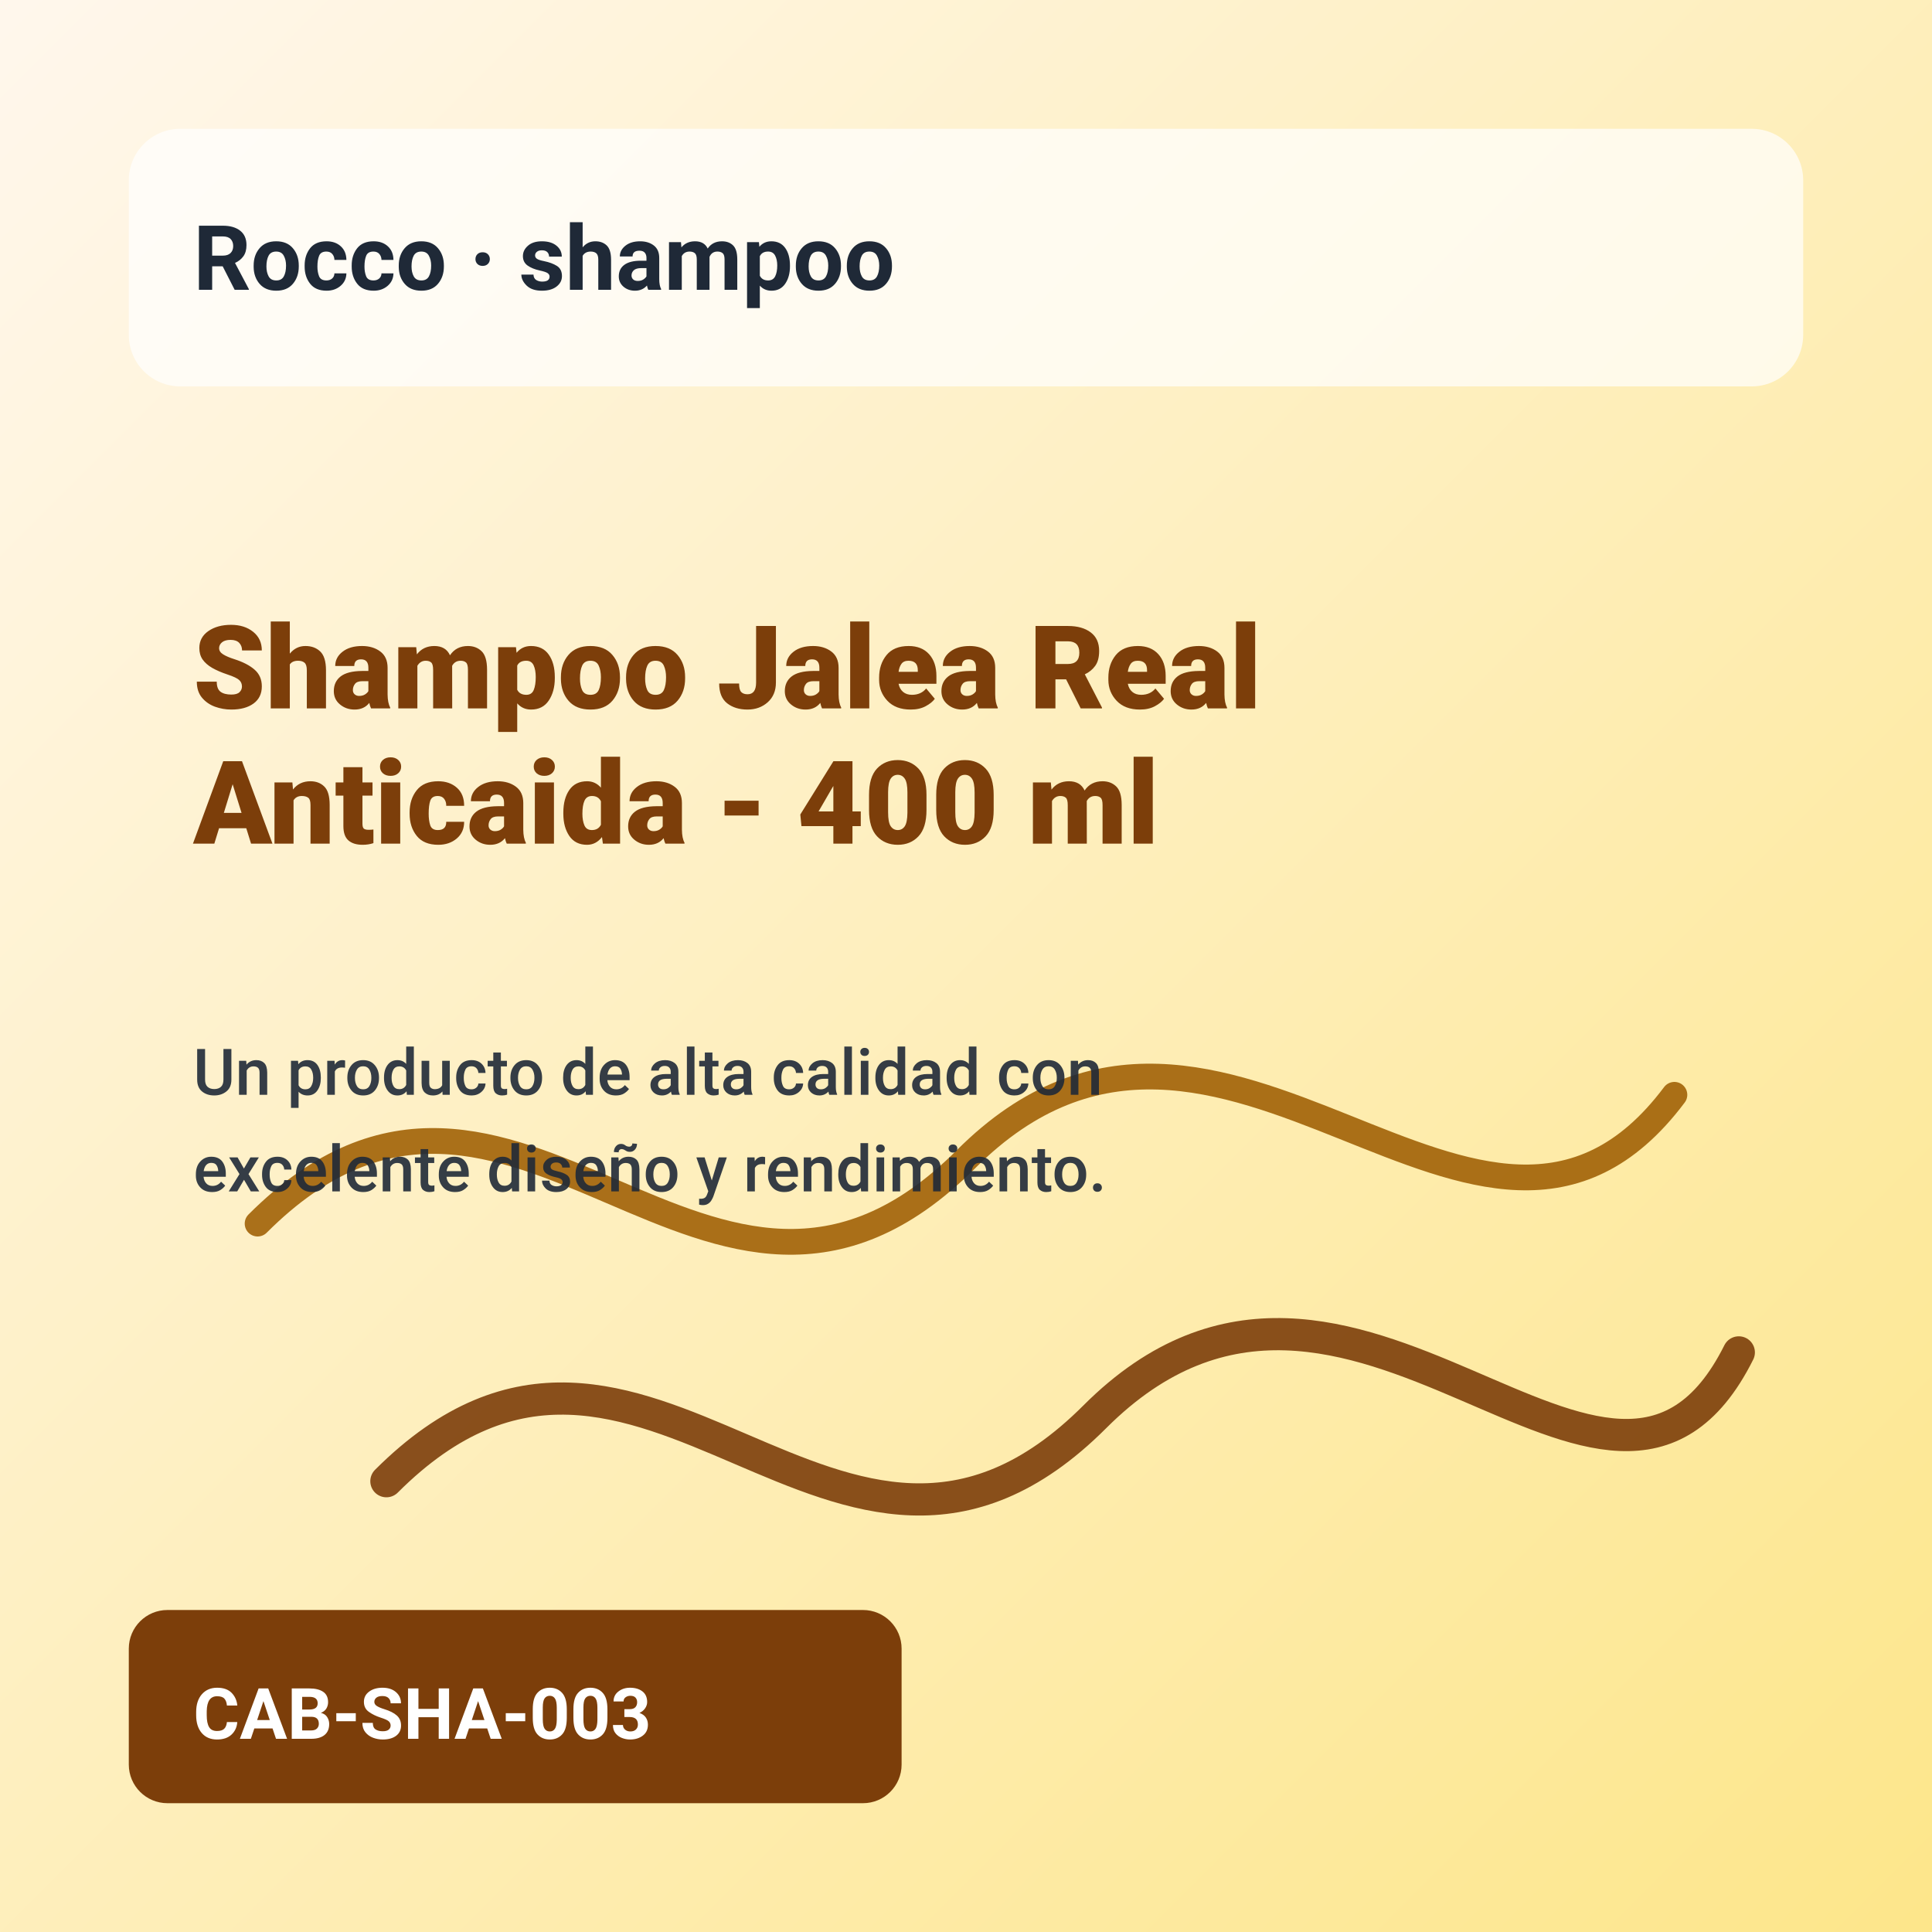
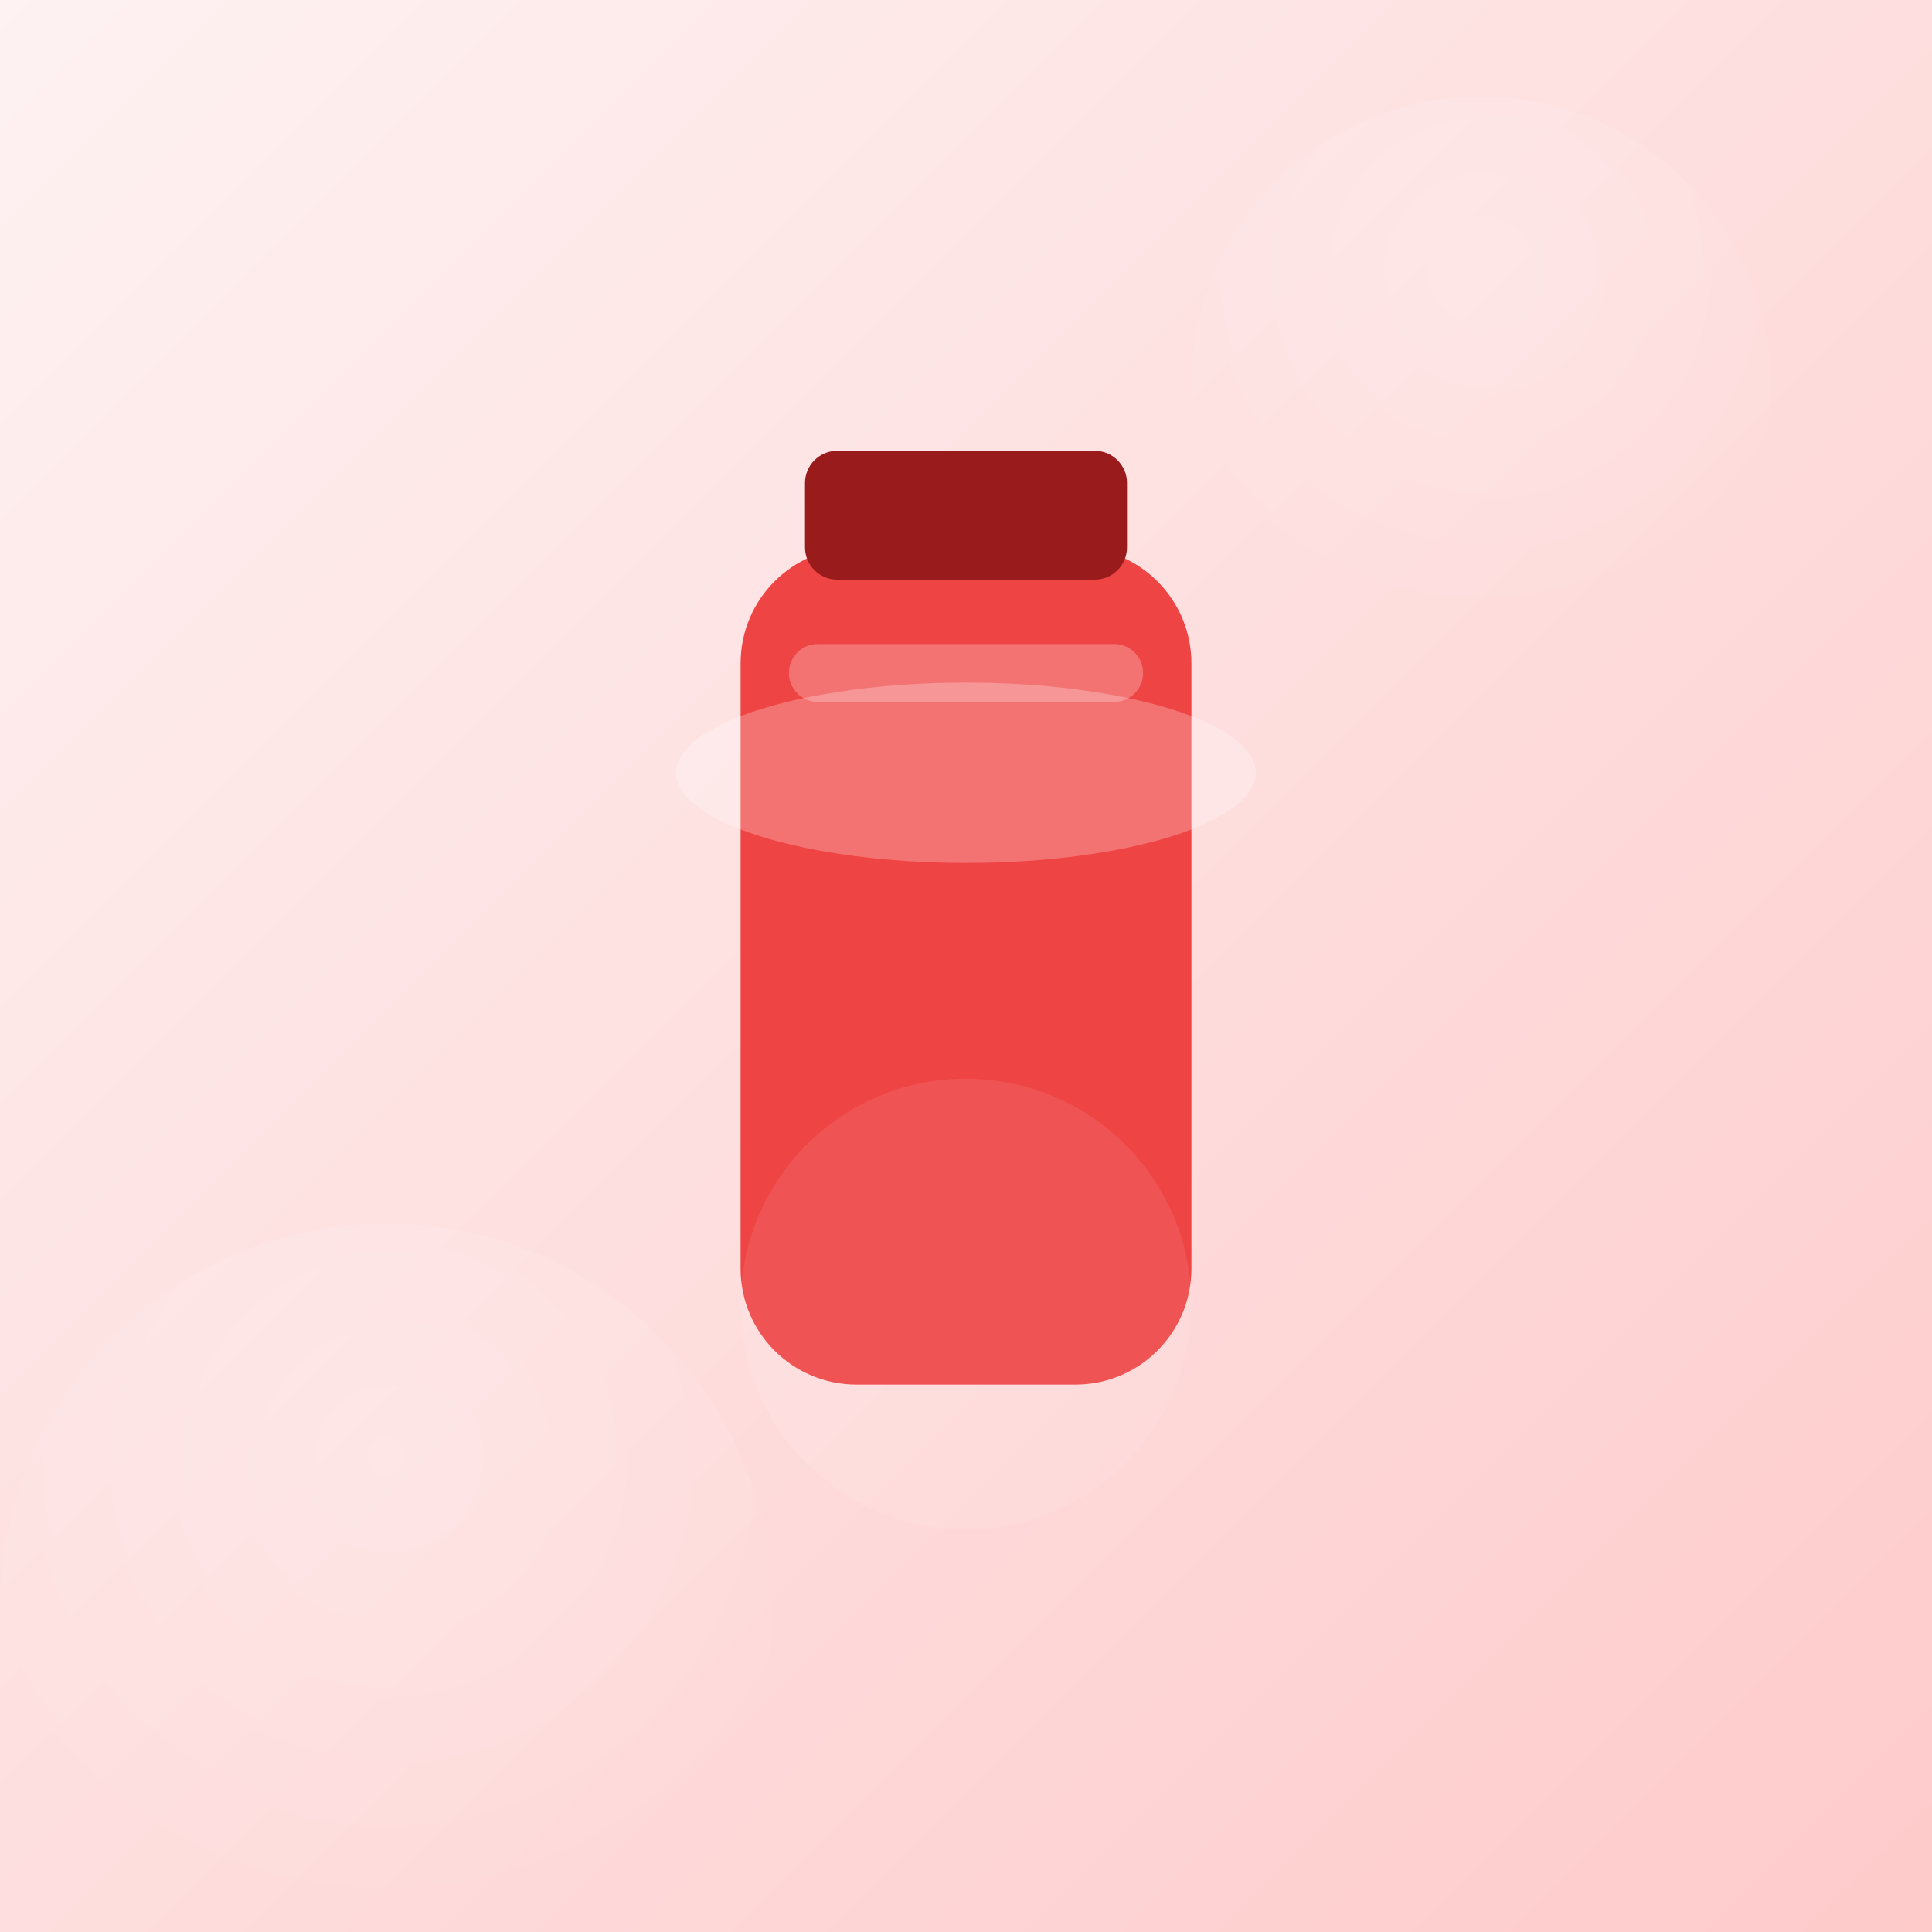
- <svg xmlns="http://www.w3.org/2000/svg" width="600" height="600" viewBox="0 0 600 600" role="img">
+ <svg xmlns="http://www.w3.org/2000/svg" width="600" height="600" viewBox="0 0 600 600" role="img" aria-hidden="true">
  <defs>
    <linearGradient id="bgGrad" x1="0" y1="0" x2="1" y2="1">
-       <stop offset="0%" stop-color="#fff7ed" />
-       <stop offset="100%" stop-color="#fde68a" />
+       <stop offset="0%" stop-color="#fef2f2" />
+       <stop offset="100%" stop-color="#fecaca" />
    </linearGradient>
+     <radialGradient id="halo" cx="50%" cy="30%" r="60%">
+       <stop offset="0%" stop-color="#ffffff" stop-opacity="0.35" />
+       <stop offset="100%" stop-color="#ffffff" stop-opacity="0" />
+     </radialGradient>
  </defs>
  <rect width="600" height="600" fill="url(#bgGrad)" />
-   <g opacity="0.9">
-     <path d="M120 460 C 200 380, 260 520, 340 440 S 500 500, 540 420" stroke="#7c3e0a" stroke-width="10" fill="none" stroke-linecap="round" />
-     <path d="M80 380 C 160 300, 220 440, 300 360 S 460 420, 520 340" stroke="#a16207" stroke-width="8" fill="none" stroke-linecap="round" />
+   <g opacity="0.6">
+     <circle cx="460" cy="120" r="90" fill="url(#halo)" />
+     <circle cx="120" cy="500" r="120" fill="url(#halo)" />
  </g>
  <g>
-     <rect x="40" y="40" width="520" height="80" rx="16" ry="16" fill="white" opacity="0.7" />
-     <text x="60" y="90" font-family="ui-sans-serif, system-ui, -apple-system, Segoe UI, Roboto, Helvetica, Arial" font-size="28" font-weight="700" fill="#1f2937">Rocco · shampoo</text>
-   </g>
-   <g>
-     <text x="60" y="220" font-family="ui-sans-serif, system-ui, -apple-system, Segoe UI, Roboto, Helvetica, Arial" font-size="36" font-weight="800" fill="#7c3e0a">Shampoo Jalea Real</text>
-     <text x="60" y="262" font-family="ui-sans-serif, system-ui, -apple-system, Segoe UI, Roboto, Helvetica, Arial" font-size="36" font-weight="800" fill="#7c3e0a">Anticaida - 400 ml</text>
-   </g>
-   <g opacity="0.9">
-     <text x="60" y="340" font-family="ui-sans-serif, system-ui, -apple-system, Segoe UI, Roboto, Helvetica, Arial" font-size="20" font-weight="500" fill="#1f2937">Un producto de alta calidad con</text>
-     <text x="60" y="370" font-family="ui-sans-serif, system-ui, -apple-system, Segoe UI, Roboto, Helvetica, Arial" font-size="20" font-weight="500" fill="#1f2937">excelente diseño y rendimiento.</text>
-     <text x="60" y="400" font-family="ui-sans-serif, system-ui, -apple-system, Segoe UI, Roboto, Helvetica, Arial" font-size="20" font-weight="500" fill="#1f2937" />
-   </g>
-   <g>
-     <rect x="40" y="500" width="240" height="60" rx="12" ry="12" fill="#7c3e0a" />
-     <text x="60" y="540" font-family="ui-sans-serif, system-ui, -apple-system, Segoe UI, Roboto, Helvetica, Arial" font-size="22" font-weight="700" fill="white">CAB-SHA-003</text>
+     <g>
+       <rect x="230" y="170" width="140" height="260" rx="36" ry="36" fill="#ef4444" />
+       <rect x="250" y="140" width="100" height="40" rx="10" ry="10" fill="#991b1b" />
+       <rect x="245" y="200" width="110" height="18" rx="9" ry="9" fill="white" opacity="0.25" />
+       <ellipse cx="300" cy="240" rx="90" ry="28" fill="white" opacity="0.25" />
+       <circle cx="300" cy="405" r="70" fill="white" opacity="0.08" />
+     </g>
  </g>
</svg>
